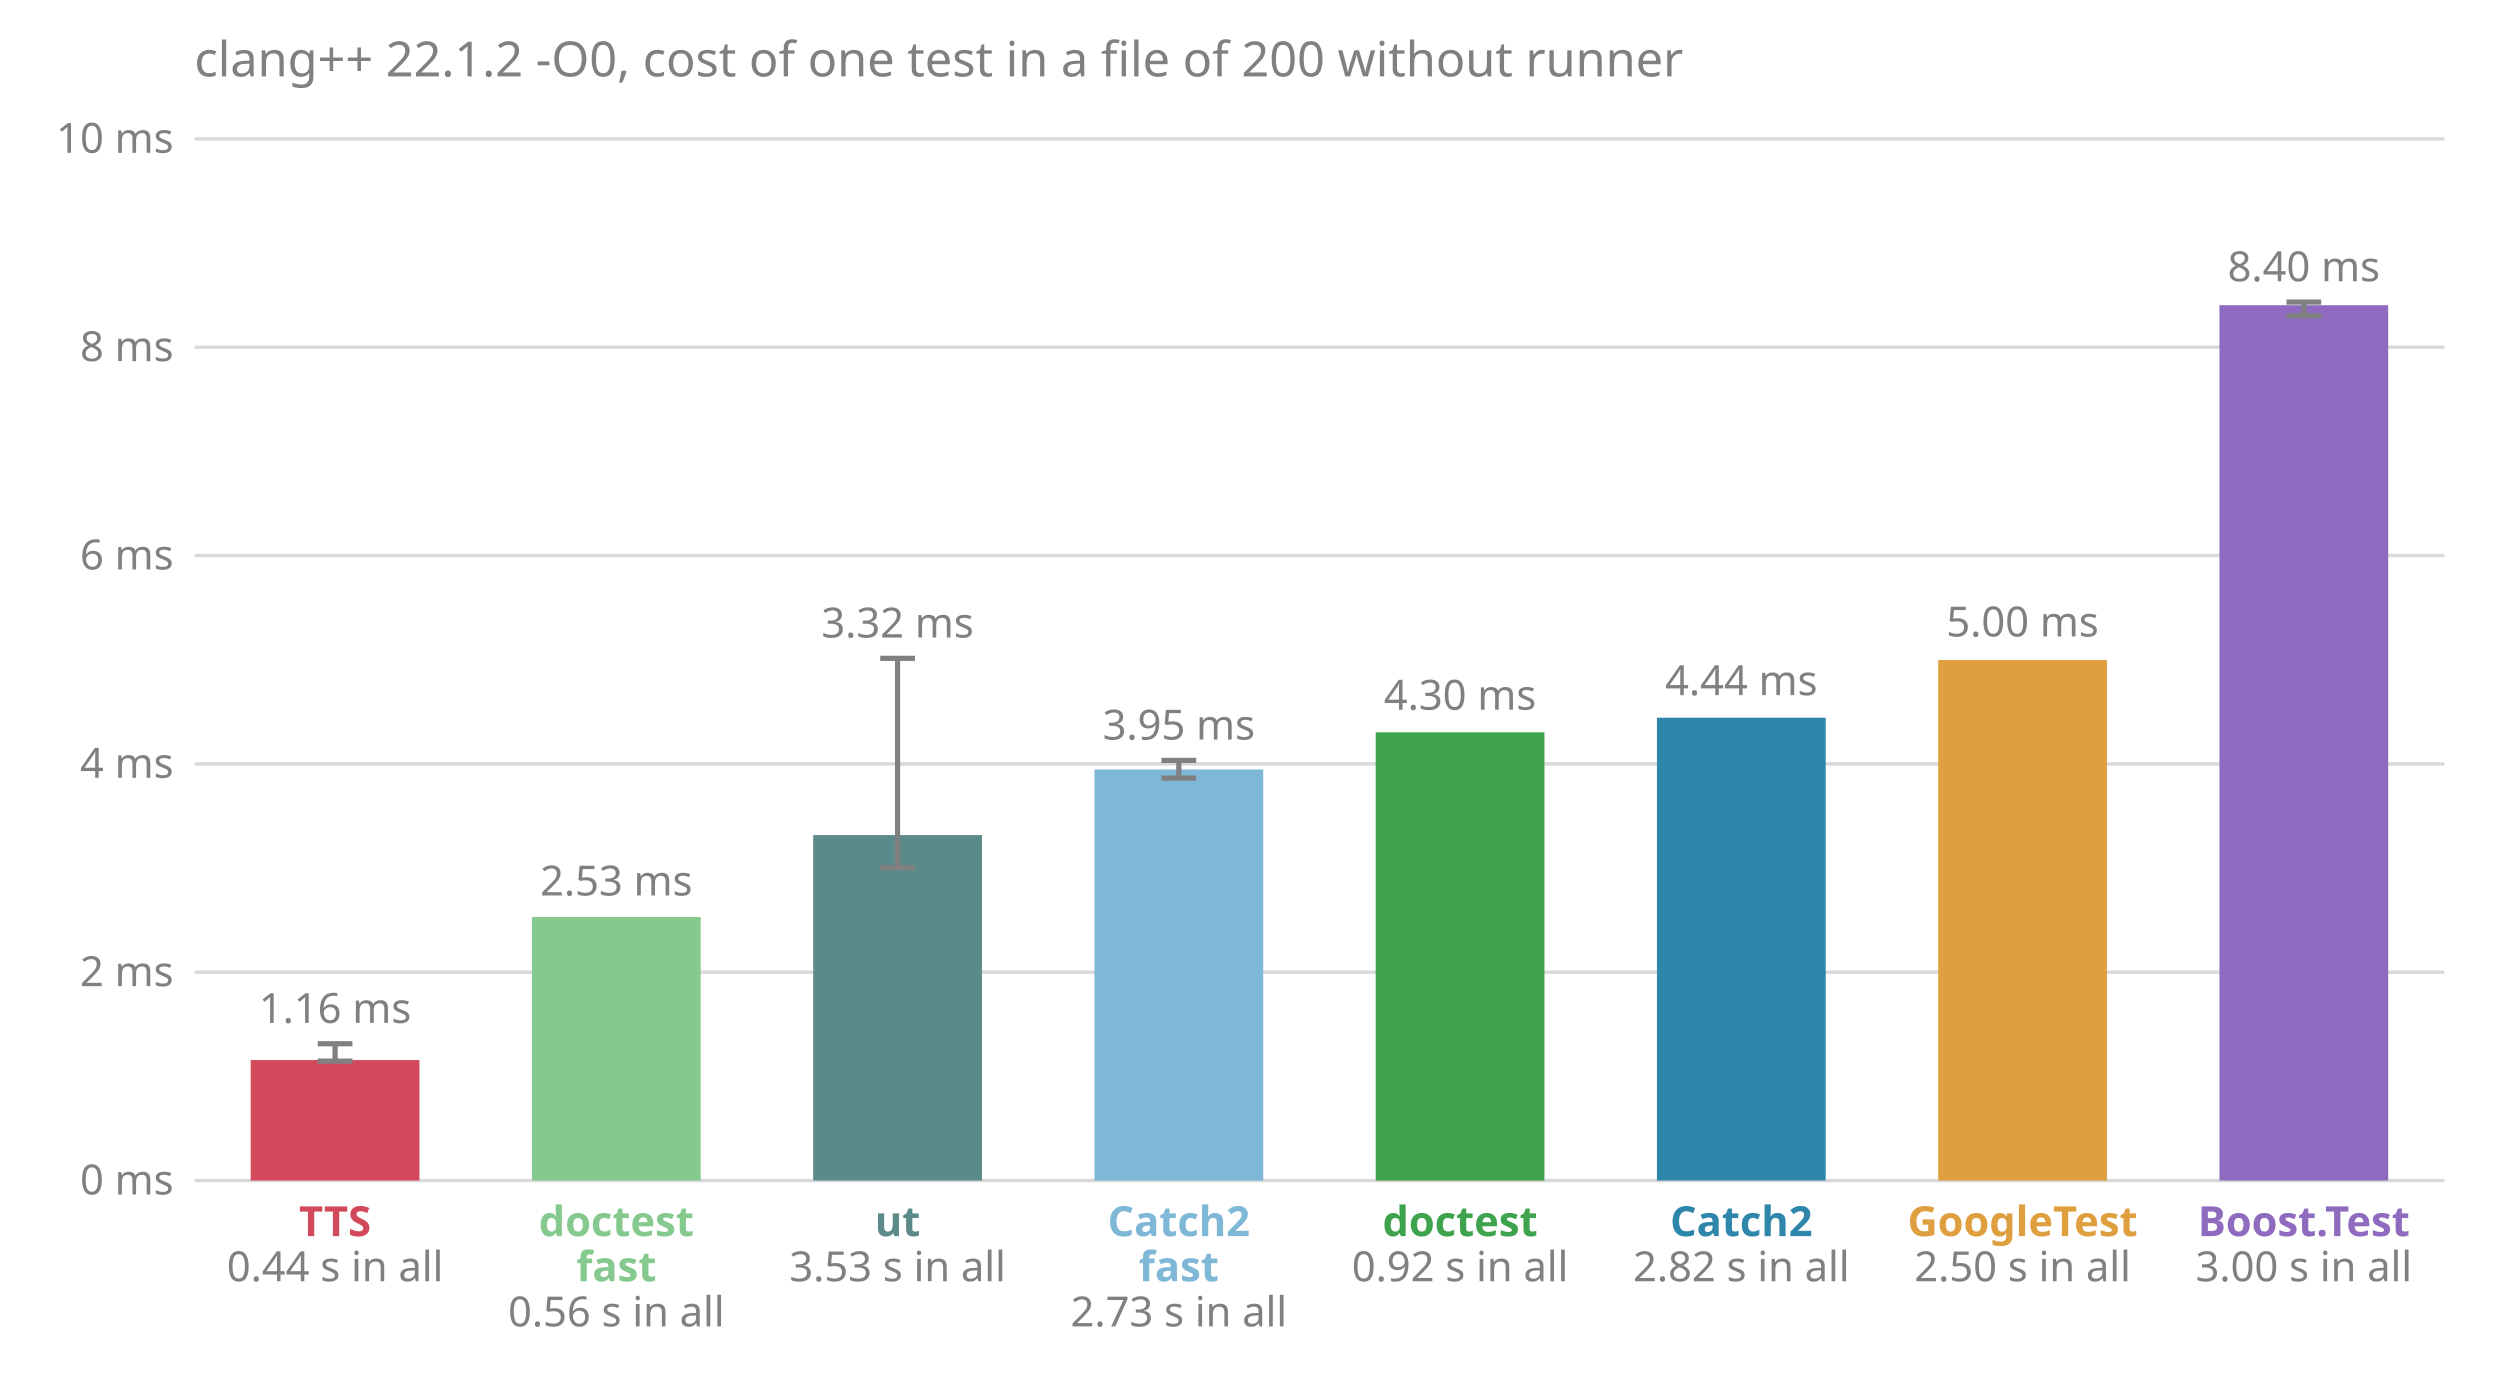
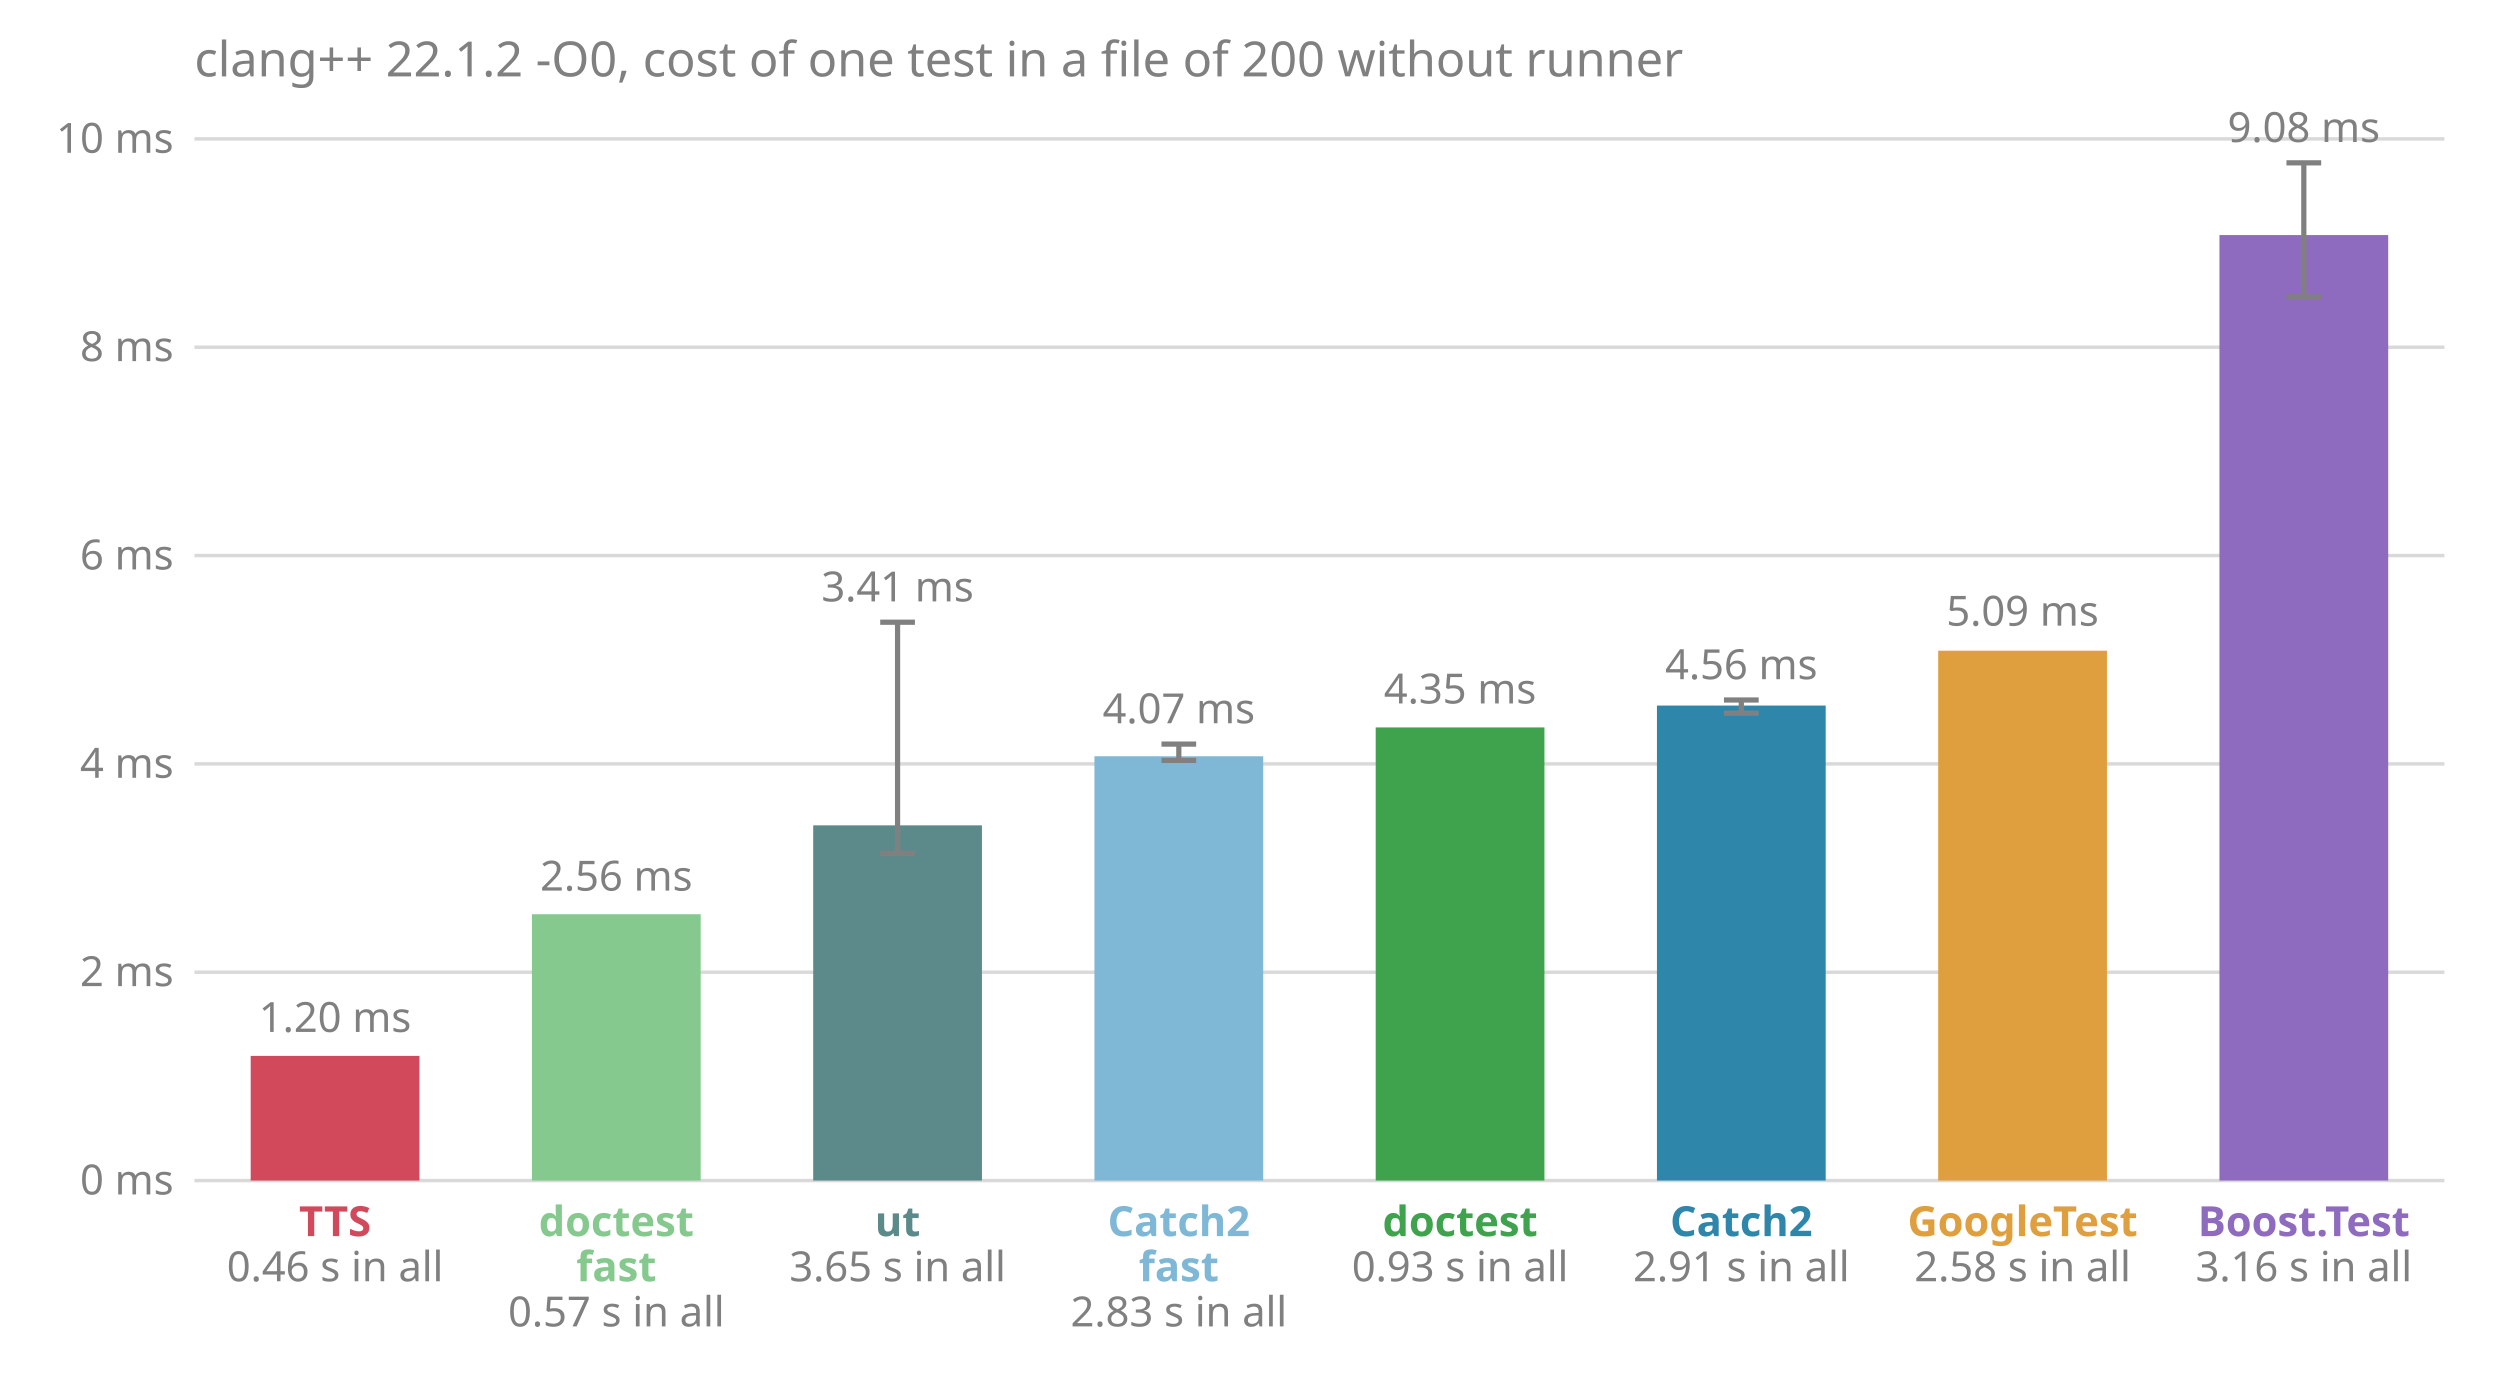
<svg xmlns="http://www.w3.org/2000/svg" viewBox="0 0 720 400" font-family="sans-serif" font-size="12">
  <text x="56.0" y="22.0" fill="#808080" font-size="14">clang++ 22.1.2 -O0, cost of one test in a file of 200 without runner</text>
  <line x1="56.0" x2="704.0" y1="340.0" y2="340.0" stroke="#808080" stroke-opacity="0.3" />
  <text x="50.0" y="344.0" fill="#808080" text-anchor="end">0 ms</text>
  <line x1="56.0" x2="704.0" y1="280.0" y2="280.0" stroke="#808080" stroke-opacity="0.3" />
  <text x="50.0" y="284.0" fill="#808080" text-anchor="end">2 ms</text>
  <line x1="56.0" x2="704.0" y1="220.0" y2="220.0" stroke="#808080" stroke-opacity="0.3" />
  <text x="50.0" y="224.0" fill="#808080" text-anchor="end">4 ms</text>
  <line x1="56.0" x2="704.0" y1="160.0" y2="160.0" stroke="#808080" stroke-opacity="0.3" />
  <text x="50.0" y="164.0" fill="#808080" text-anchor="end">6 ms</text>
  <line x1="56.0" x2="704.0" y1="100.0" y2="100.0" stroke="#808080" stroke-opacity="0.3" />
  <text x="50.0" y="104.0" fill="#808080" text-anchor="end">8 ms</text>
  <line x1="56.0" x2="704.0" y1="40.0" y2="40.0" stroke="#808080" stroke-opacity="0.3" />
  <text x="50.0" y="44.0" fill="#808080" text-anchor="end">10 ms</text>
-   <rect x="72.2" y="305.3" width="48.6" height="34.7" fill="#d1495b" />
-   <line x1="96.5" x2="96.5" y1="305.6" y2="300.6" stroke="#808080" stroke-width="1.5" />
-   <line x1="91.5" x2="101.5" y1="305.6" y2="305.6" stroke="#808080" stroke-width="1.5" />
-   <line x1="91.5" x2="101.5" y1="300.6" y2="300.6" stroke="#808080" stroke-width="1.5" />
-   <text x="96.5" y="294.6" fill="#808080" text-anchor="middle">1.16 ms</text>
+   <rect x="72.2" y="304.1" width="48.6" height="35.9" fill="#d1495b" />
+   <text x="96.5" y="297.2" fill="#808080" text-anchor="middle">1.20 ms</text>
  <text x="96.5" y="356.0" fill="#d1495b" font-weight="bold" text-anchor="middle">TTS</text>
-   <text x="96.5" y="369.0" fill="#808080" text-anchor="middle">0.44 s in all</text>
-   <rect x="153.2" y="264.1" width="48.6" height="75.9" fill="#86c98e" />
-   <text x="177.5" y="257.9" fill="#808080" text-anchor="middle">2.53 ms</text>
+   <text x="96.5" y="369.0" fill="#808080" text-anchor="middle">0.46 s in all</text>
+   <rect x="153.2" y="263.3" width="48.6" height="76.7" fill="#86c98e" />
+   <text x="177.5" y="256.5" fill="#808080" text-anchor="middle">2.56 ms</text>
  <text x="177.5" y="356.0" fill="#86c98e" font-weight="bold" text-anchor="middle">doctest</text>
  <text x="177.5" y="369.0" fill="#86c98e" font-weight="bold" text-anchor="middle">fast</text>
-   <text x="177.5" y="382.0" fill="#808080" text-anchor="middle">0.56 s in all</text>
-   <rect x="234.2" y="240.5" width="48.6" height="99.5" fill="#5c8a8a" />
-   <line x1="258.5" x2="258.5" y1="249.9" y2="189.6" stroke="#808080" stroke-width="1.5" />
-   <line x1="253.5" x2="263.5" y1="249.9" y2="249.9" stroke="#808080" stroke-width="1.5" />
-   <line x1="253.5" x2="263.5" y1="189.6" y2="189.6" stroke="#808080" stroke-width="1.5" />
-   <text x="258.5" y="183.6" fill="#808080" text-anchor="middle">3.32 ms</text>
+   <text x="177.5" y="382.0" fill="#808080" text-anchor="middle">0.57 s in all</text>
+   <rect x="234.2" y="237.7" width="48.6" height="102.3" fill="#5c8a8a" />
+   <line x1="258.5" x2="258.5" y1="245.8" y2="179.2" stroke="#808080" stroke-width="1.5" />
+   <line x1="253.5" x2="263.5" y1="245.8" y2="245.8" stroke="#808080" stroke-width="1.5" />
+   <line x1="253.5" x2="263.5" y1="179.2" y2="179.2" stroke="#808080" stroke-width="1.5" />
+   <text x="258.5" y="173.2" fill="#808080" text-anchor="middle">3.41 ms</text>
  <text x="258.5" y="356.0" fill="#5c8a8a" font-weight="bold" text-anchor="middle">ut</text>
-   <text x="258.5" y="369.0" fill="#808080" text-anchor="middle">3.53 s in all</text>
-   <rect x="315.2" y="221.6" width="48.6" height="118.4" fill="#7fb8d6" />
-   <line x1="339.5" x2="339.5" y1="224.1" y2="219.0" stroke="#808080" stroke-width="1.5" />
-   <line x1="334.5" x2="344.5" y1="224.1" y2="224.1" stroke="#808080" stroke-width="1.5" />
+   <text x="258.5" y="369.0" fill="#808080" text-anchor="middle">3.65 s in all</text>
+   <rect x="315.2" y="217.8" width="48.6" height="122.2" fill="#7fb8d6" />
+   <line x1="339.5" x2="339.5" y1="219.0" y2="214.3" stroke="#808080" stroke-width="1.5" />
  <line x1="334.5" x2="344.5" y1="219.0" y2="219.0" stroke="#808080" stroke-width="1.5" />
-   <text x="339.5" y="213.0" fill="#808080" text-anchor="middle">3.95 ms</text>
+   <line x1="334.5" x2="344.5" y1="214.3" y2="214.3" stroke="#808080" stroke-width="1.5" />
+   <text x="339.5" y="208.3" fill="#808080" text-anchor="middle">4.07 ms</text>
  <text x="339.5" y="356.0" fill="#7fb8d6" font-weight="bold" text-anchor="middle">Catch2</text>
  <text x="339.5" y="369.0" fill="#7fb8d6" font-weight="bold" text-anchor="middle">fast</text>
-   <text x="339.5" y="382.0" fill="#808080" text-anchor="middle">2.73 s in all</text>
-   <rect x="396.2" y="210.9" width="48.6" height="129.1" fill="#3fa34d" />
-   <text x="420.5" y="204.4" fill="#808080" text-anchor="middle">4.30 ms</text>
+   <text x="339.5" y="382.0" fill="#808080" text-anchor="middle">2.83 s in all</text>
+   <rect x="396.2" y="209.5" width="48.6" height="130.5" fill="#3fa34d" />
+   <text x="420.5" y="202.6" fill="#808080" text-anchor="middle">4.35 ms</text>
  <text x="420.5" y="356.0" fill="#3fa34d" font-weight="bold" text-anchor="middle">doctest</text>
-   <text x="420.5" y="369.0" fill="#808080" text-anchor="middle">0.92 s in all</text>
-   <rect x="477.2" y="206.7" width="48.6" height="133.3" fill="#2e86ab" />
-   <text x="501.5" y="200.2" fill="#808080" text-anchor="middle">4.44 ms</text>
+   <text x="420.5" y="369.0" fill="#808080" text-anchor="middle">0.93 s in all</text>
+   <rect x="477.2" y="203.2" width="48.6" height="136.8" fill="#2e86ab" />
+   <line x1="501.5" x2="501.5" y1="205.4" y2="201.6" stroke="#808080" stroke-width="1.5" />
+   <line x1="496.5" x2="506.5" y1="205.4" y2="205.4" stroke="#808080" stroke-width="1.5" />
+   <line x1="496.5" x2="506.5" y1="201.6" y2="201.6" stroke="#808080" stroke-width="1.5" />
+   <text x="501.5" y="195.6" fill="#808080" text-anchor="middle">4.56 ms</text>
  <text x="501.5" y="356.0" fill="#2e86ab" font-weight="bold" text-anchor="middle">Catch2</text>
-   <text x="501.5" y="369.0" fill="#808080" text-anchor="middle">2.82 s in all</text>
-   <rect x="558.2" y="190.1" width="48.6" height="149.9" fill="#e09f3e" />
-   <text x="582.5" y="183.3" fill="#808080" text-anchor="middle">5.00 ms</text>
+   <text x="501.5" y="369.0" fill="#808080" text-anchor="middle">2.91 s in all</text>
+   <rect x="558.2" y="187.4" width="48.6" height="152.6" fill="#e09f3e" />
+   <text x="582.5" y="180.2" fill="#808080" text-anchor="middle">5.09 ms</text>
  <text x="582.5" y="356.0" fill="#e09f3e" font-weight="bold" text-anchor="middle">GoogleTest</text>
-   <text x="582.5" y="369.0" fill="#808080" text-anchor="middle">2.50 s in all</text>
-   <rect x="639.2" y="87.9" width="48.6" height="252.1" fill="#8e6bbf" />
-   <line x1="663.5" x2="663.5" y1="90.9" y2="87.0" stroke="#808080" stroke-width="1.5" />
-   <line x1="658.5" x2="668.5" y1="90.9" y2="90.9" stroke="#808080" stroke-width="1.5" />
-   <line x1="658.5" x2="668.5" y1="87.0" y2="87.0" stroke="#808080" stroke-width="1.5" />
-   <text x="663.5" y="81.0" fill="#808080" text-anchor="middle">8.40 ms</text>
+   <text x="582.5" y="369.0" fill="#808080" text-anchor="middle">2.58 s in all</text>
+   <rect x="639.2" y="67.7" width="48.6" height="272.3" fill="#8e6bbf" />
+   <line x1="663.5" x2="663.5" y1="85.5" y2="46.9" stroke="#808080" stroke-width="1.5" />
+   <line x1="658.5" x2="668.5" y1="85.5" y2="85.5" stroke="#808080" stroke-width="1.5" />
+   <line x1="658.5" x2="668.5" y1="46.9" y2="46.9" stroke="#808080" stroke-width="1.5" />
+   <text x="663.5" y="40.9" fill="#808080" text-anchor="middle">9.08 ms</text>
  <text x="663.5" y="356.0" fill="#8e6bbf" font-weight="bold" text-anchor="middle">Boost.Test</text>
-   <text x="663.5" y="369.0" fill="#808080" text-anchor="middle">3.00 s in all</text>
+   <text x="663.5" y="369.0" fill="#808080" text-anchor="middle">3.16 s in all</text>
</svg>
